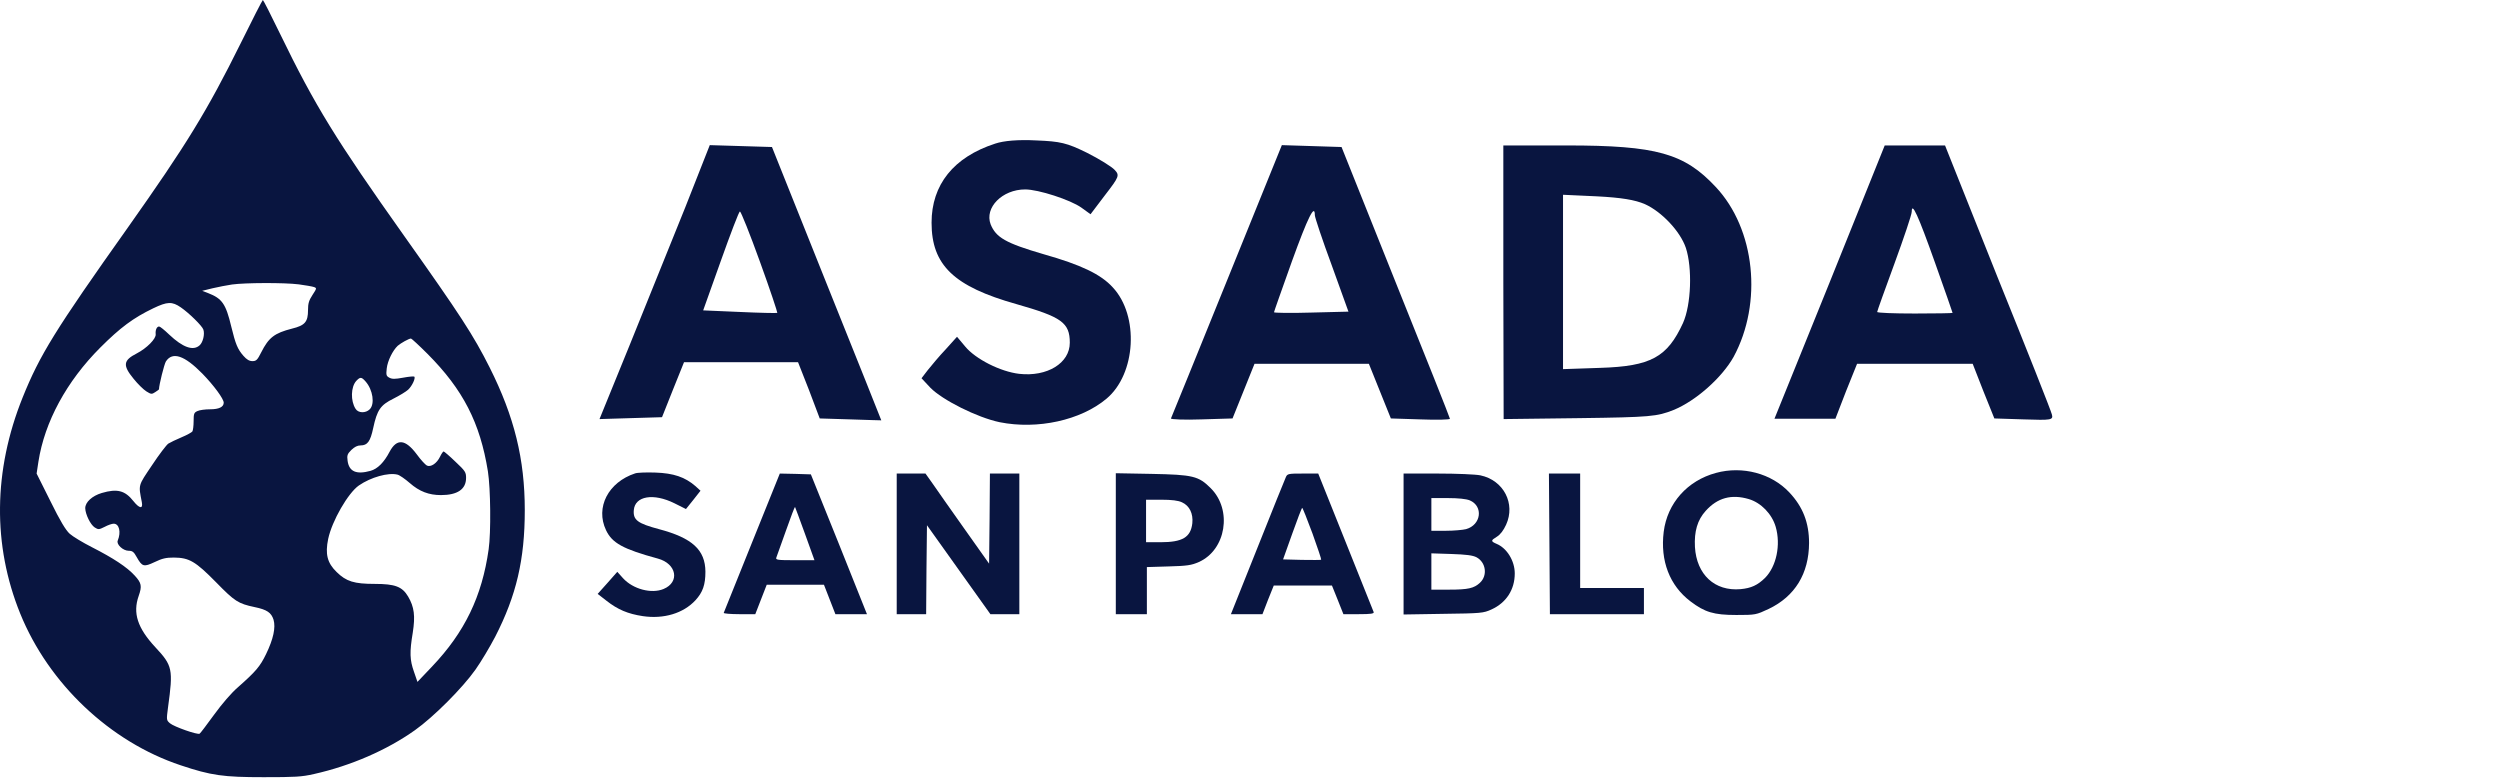
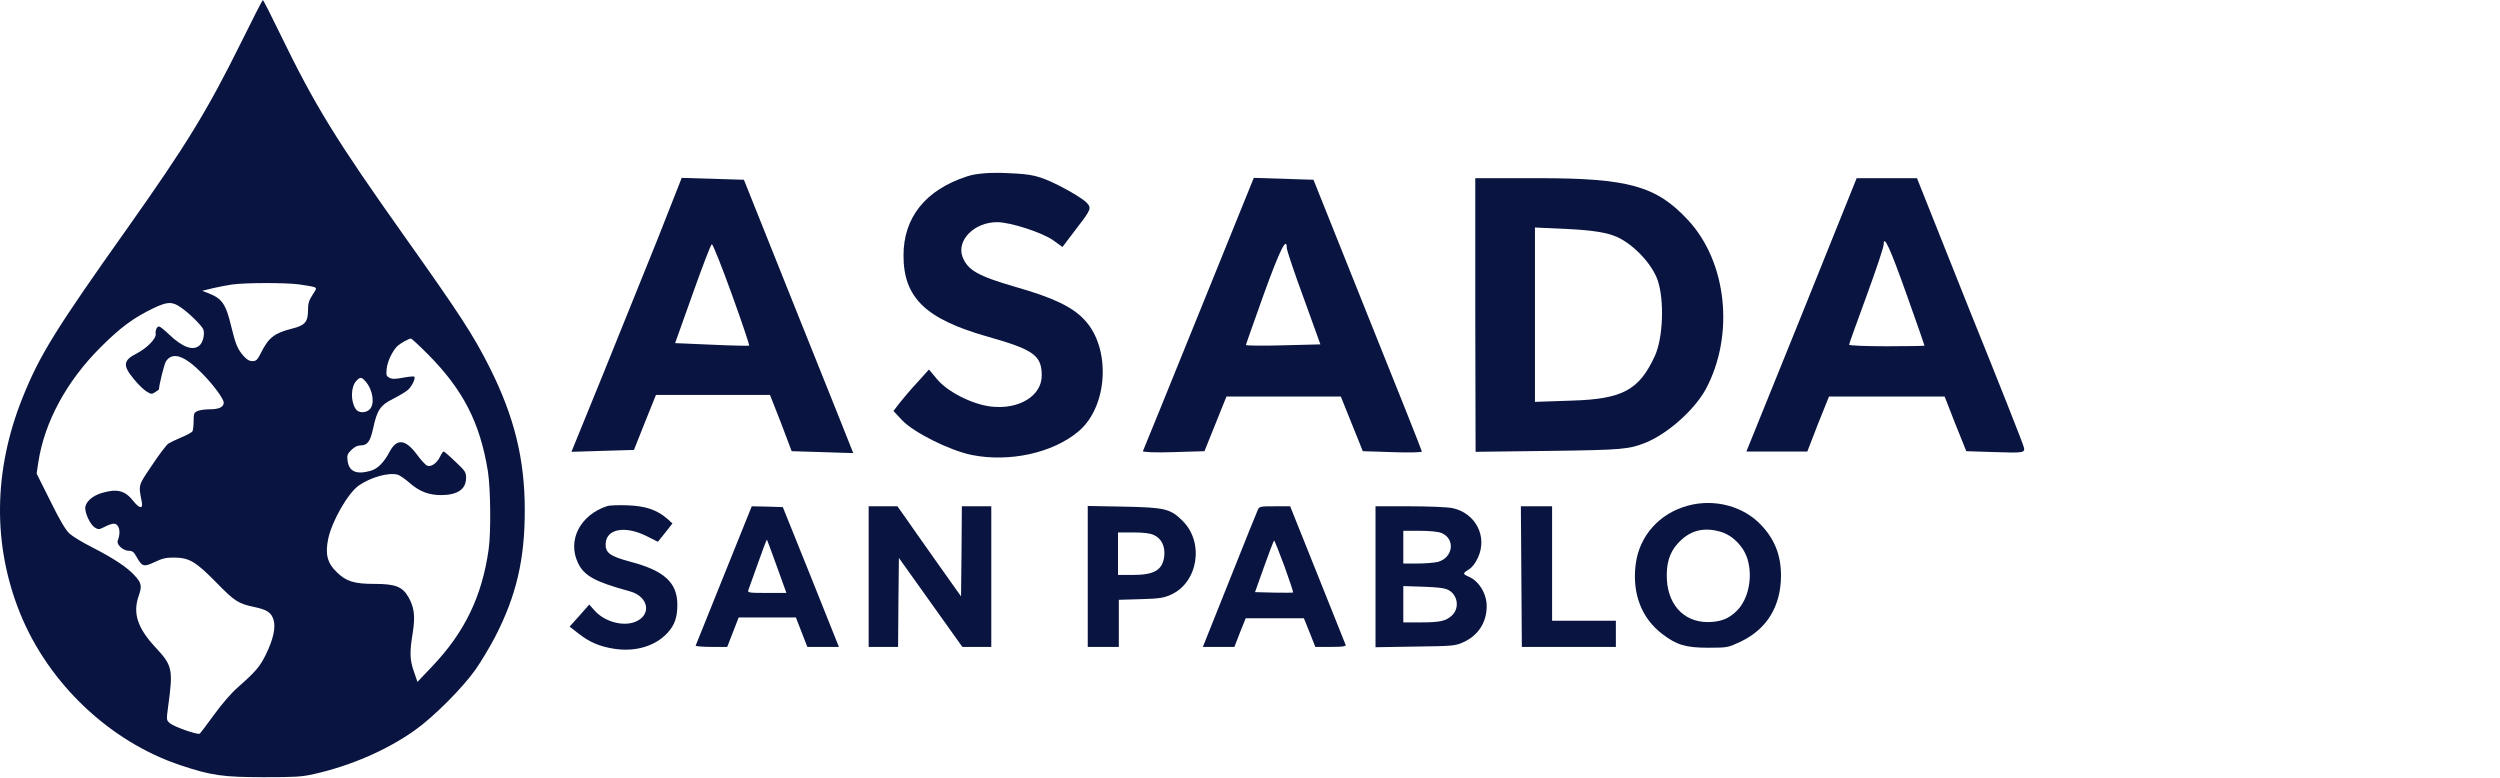
<svg xmlns="http://www.w3.org/2000/svg" version="1.0" width="1660.809pt" height="516.3pt" viewBox="0 0 1660.809 516.3" preserveAspectRatio="xMidYMid" id="svg29">
  <defs id="defs29" />
  <g transform="matrix(0.1,0,0,-0.1,33.21171,738.4993)" fill="#000000" stroke="none" id="g29">
    <path d="m 1267.117,7097.993 c -224,-452 -362,-676 -748,-1222 -486,-685 -587,-849 -701,-1132 -195,-485 -200,-981 -16,-1435 189,-466 597,-852 1066,-1008 203,-68 283,-79 551,-79 209,0 252,2 335,21 245,55 484,159 670,291 122,86 316,280 402,402 37,52 96,151 132,220 140,273 196,511 196,840 0,338 -69,620 -233,947 -108,215 -196,350 -567,873 -454,640 -594,867 -825,1343 -60,124 -112,226 -115,226 -3,0 -69,-129 -147,-287 z m 385,-1602 c 45,-6 91,-14 102,-18 19,-7 18,-9 -10,-52 -24,-37 -30,-56 -30,-101 0,-78 -20,-102 -106,-123 -117,-30 -155,-59 -205,-158 -25,-50 -33,-58 -58,-58 -21,0 -38,10 -60,35 -39,45 -52,76 -81,195 -36,151 -61,186 -154,222 l -39,15 69,17 c 38,9 96,20 129,25 87,12 347,13 443,1 z m -783,-153 c 53,-36 143,-124 150,-148 10,-31 -3,-84 -25,-104 -43,-39 -112,-14 -202,71 -31,30 -61,54 -67,54 -15,0 -26,-22 -23,-51 4,-30 -60,-94 -126,-128 -90,-46 -94,-79 -21,-168 28,-35 66,-72 85,-84 32,-20 36,-20 59,-5 14,9 25,17 25,19 0,28 35,168 46,185 44,67 123,40 242,-81 77,-79 142,-168 142,-193 0,-29 -32,-44 -90,-44 -33,0 -71,-5 -85,-12 -22,-10 -25,-17 -25,-67 0,-31 -4,-61 -8,-68 -4,-6 -36,-24 -72,-39 -36,-15 -75,-34 -88,-42 -12,-8 -61,-72 -108,-143 -94,-140 -91,-127 -68,-246 9,-47 -16,-43 -56,7 -56,71 -108,84 -210,54 -64,-19 -110,-61 -110,-101 1,-40 34,-109 63,-128 24,-15 28,-15 66,4 22,12 49,21 60,21 37,0 50,-56 27,-112 -11,-25 35,-68 73,-68 24,0 34,-7 53,-42 36,-64 47,-67 119,-33 50,24 75,30 128,30 102,-1 143,-25 280,-164 124,-127 147,-142 256,-165 83,-17 111,-37 126,-84 15,-52 -1,-128 -50,-229 -40,-82 -67,-114 -187,-220 -43,-37 -105,-109 -158,-182 -48,-66 -91,-123 -96,-126 -14,-9 -170,46 -197,69 -24,21 -24,22 -13,106 35,254 30,277 -84,399 -119,128 -151,227 -111,341 23,65 19,86 -26,135 -52,57 -142,116 -285,189 -61,31 -127,71 -147,89 -26,23 -63,84 -128,216 l -92,184 12,79 c 41,264 187,534 411,758 133,133 219,197 352,261 94,45 125,46 183,6 z m 1639,-309 c 236,-237 349,-457 401,-780 18,-114 21,-406 5,-518 -44,-313 -159,-551 -376,-779 l -97,-102 -23,67 c -28,79 -30,129 -8,261 17,110 10,169 -31,239 -39,66 -87,84 -221,84 -138,0 -190,16 -254,79 -62,60 -77,119 -56,220 25,119 132,305 204,355 80,55 195,87 256,72 14,-3 51,-29 82,-56 64,-56 127,-80 207,-80 110,0 167,39 167,114 0,38 -5,46 -71,108 -39,38 -75,68 -78,68 -4,0 -15,-16 -24,-35 -21,-44 -61,-71 -87,-59 -10,5 -41,38 -67,74 -76,102 -133,108 -181,18 -37,-71 -80,-114 -127,-127 -94,-26 -142,-5 -152,66 -5,37 -2,46 25,73 21,20 40,30 61,30 46,0 65,26 84,115 26,121 48,153 135,196 40,20 84,47 97,59 26,24 51,77 41,87 -3,3 -37,0 -74,-7 -55,-10 -73,-10 -92,0 -20,11 -22,17 -17,62 6,51 40,119 73,150 21,18 74,48 88,48 4,0 54,-46 110,-102 z m -411,-184 c 48,-55 62,-149 27,-184 -27,-27 -76,-26 -94,3 -34,52 -32,146 5,186 26,27 34,27 62,-5 z" id="path1-2" style="fill:#091540;fill-opacity:1" />
-     <path d="m 6280.16,6431.274 c -277.574,-89.742 -423.665,-273.4 -423.665,-525.929 0,-281.748 148.178,-423.665 563.495,-540.538 300.531,-85.568 354.793,-123.134 354.793,-256.704 0,-135.656 -150.266,-227.485 -336.01,-206.615 -125.221,14.609 -290.096,98.09 -358.967,181.571 l -54.263,64.698 -75.133,-83.481 c -41.74,-43.827 -93.916,-106.438 -118.96,-137.743 l -41.74,-54.263 58.437,-62.61 c 79.307,-81.394 310.966,-198.267 461.231,-229.572 250.442,-50.089 538.451,12.522 709.587,156.526 196.18,164.875 217.05,550.973 41.74,738.805 -79.307,87.655 -210.789,150.265 -461.231,221.224 -250.442,73.046 -315.14,110.612 -350.619,198.267 -41.74,110.612 77.22,231.659 229.572,231.659 87.655,0 300.531,-68.871 373.577,-121.047 l 60.523,-43.827 98.09,129.395 c 91.829,118.96 96.003,129.395 62.61,164.875 -18.783,20.87 -102.264,73.046 -185.745,114.786 -131.482,64.698 -175.31,75.133 -336.01,81.394 -118.96,6.261 -214.963,-2.087 -271.312,-20.87 z" id="path2-4" style="fill:#091540;fill-opacity:1;stroke-width:2.087" />
-     <path d="m 4220.272,6007.609 c -91.829,-227.485 -256.703,-636.541 -367.315,-909.941 l -202.441,-496.711 206.615,6.261 208.702,6.261 73.046,183.658 73.046,181.571 h 379.837 377.751 l 73.046,-185.745 70.959,-187.832 204.528,-6.261 c 112.699,-4.174 204.528,-6.261 204.528,-6.261 0,2.087 -162.787,409.056 -363.141,907.854 l -363.142,907.853 -206.615,6.261 -206.615,6.261 z m 496.711,-363.141 c 66.784,-183.658 116.873,-336.01 114.786,-338.097 -4.174,-2.087 -116.873,0 -250.442,6.261 l -242.094,10.435 116.873,327.662 c 64.698,181.571 121.047,329.749 127.308,329.749 6.261,0 66.785,-150.266 133.569,-336.01 z" id="path3-5" style="fill:#091540;fill-opacity:1;stroke-width:2.087" />
-     <path d="m 7818.294,5519.246 c -200.354,-494.624 -367.315,-905.766 -371.489,-914.115 -2.087,-6.261 89.742,-10.435 202.441,-6.261 l 206.615,6.261 73.046,181.571 73.046,181.571 h 379.838 379.837 l 73.046,-181.571 73.046,-181.571 196.18,-6.261 c 108.526,-4.174 196.18,-2.087 196.18,4.174 0,6.261 -162.787,415.317 -361.054,907.854 l -358.967,897.418 -198.267,6.261 -198.268,6.261 z m 584.367,436.187 c 0,-14.609 50.089,-164.875 112.698,-333.923 l 110.612,-306.792 -248.356,-6.261 c -135.657,-4.174 -246.268,-2.087 -246.268,2.087 0,4.174 54.262,156.527 118.96,338.097 106.438,294.27 152.354,386.099 152.354,306.792 z" id="path4-9" style="fill:#091540;fill-opacity:1;stroke-width:2.087" />
-     <path d="m 9654.872,5508.811 2.087,-907.854 505.059,6.261 c 469.579,6.261 513.407,10.435 624.019,54.262 148.179,60.524 321.401,214.963 398.621,352.706 194.093,358.967 144.002,849.417 -118.961,1129.078 -208.702,223.311 -392.36,275.486 -989.246,275.486 h -421.579 z m 941.246,519.668 c 110.612,-50.089 233.747,-179.484 271.313,-290.096 43.826,-133.569 35.479,-377.751 -18.783,-498.798 -104.351,-227.485 -212.877,-288.009 -550.973,-298.444 l -246.269,-8.348 v 578.104 580.191 l 225.398,-10.435 c 160.701,-8.348 252.53,-22.957 319.314,-52.175 z" id="path5-3" style="fill:#091540;fill-opacity:1;stroke-width:2.087" />
-     <path d="m 11823.286,5510.898 -367.315,-907.854 h 202.442 202.439 l 70.96,183.658 73.045,181.571 h 384.011 384.013 l 70.957,-181.571 73.047,-181.571 196.179,-6.261 c 183.658,-6.261 196.18,-4.174 185.746,33.392 -4.174,20.87 -166.962,432.013 -361.056,912.028 l -348.531,874.461 h -200.355 -200.353 z m 699.153,129.395 c 64.697,-181.571 116.872,-331.836 116.872,-333.923 0,-2.087 -112.699,-4.174 -250.443,-4.174 -137.742,0 -250.442,4.174 -250.442,10.435 0,6.261 52.176,150.265 114.786,321.401 62.61,171.136 114.787,325.575 114.787,344.358 0,68.872 41.739,-20.87 154.44,-338.097 z" id="path6-4" style="fill:#091540;fill-opacity:1;stroke-width:2.087" />
-     <path d="m 11067.879,4243.407 c -190.084,-51.051 -323.685,-200.945 -347.581,-391.029 -23.897,-193.342 39.103,-357.357 178.135,-462.717 94.499,-71.689 154.239,-90.154 304.134,-90.154 128.17,0 131.428,1.086 215.065,40.189 174.876,83.637 267.204,234.617 268.29,437.735 0,135.774 -41.277,241.134 -131.43,336.719 -118.394,125.998 -310.651,177.049 -486.613,129.257 z m 217.238,-173.791 c 81.464,-23.896 154.239,-98.843 179.221,-184.652 34.759,-120.567 4.346,-262.858 -70.602,-338.891 -49.965,-48.879 -92.326,-68.43 -162.929,-74.947 -171.617,-15.207 -292.185,96.671 -303.046,280.237 -5.432,103.188 16.293,179.221 71.688,240.048 78.205,86.895 170.532,111.878 285.668,78.206 z" id="path7-1" style="fill:#091540;fill-opacity:1;stroke-width:1.086" />
-     <path d="m 3887.072,4240.149 c -178.135,-58.654 -265.031,-225.928 -193.342,-376.908 40.189,-85.809 112.964,-125.998 344.322,-188.997 124.912,-33.672 147.722,-156.411 38.017,-202.031 -80.378,-33.672 -203.118,-1.086 -269.375,71.689 l -38.017,42.361 -65.171,-73.861 -65.171,-72.775 58.654,-45.62 c 74.947,-58.654 141.205,-86.895 241.134,-102.102 139.032,-20.638 269.375,18.465 349.753,105.361 48.879,53.223 66.258,103.188 66.258,190.083 -1.086,144.463 -86.895,223.755 -308.478,282.409 -142.291,38.017 -172.704,60.827 -167.273,125.998 7.603,94.499 130.343,115.136 270.462,45.62 l 76.033,-38.017 48.879,60.827 47.792,60.827 -34.758,31.5 c -69.516,59.74 -144.463,84.723 -263.944,89.068 -59.74,2.172 -120.567,0 -135.774,-5.431 z" id="path8-6" style="fill:#091540;fill-opacity:1;stroke-width:1.086" />
-     <path d="m 4663.698,3780.69 c -101.016,-251.996 -185.739,-461.631 -187.911,-467.062 -2.172,-4.345 44.534,-8.69 103.188,-8.69 h 106.447 l 38.017,97.757 38.017,97.757 h 190.083 190.083 l 38.017,-97.757 38.017,-97.757 h 105.36 104.274 l -185.738,464.89 -186.825,463.803 -103.188,3.259 -103.188,2.172 z m 351.926,57.568 62.999,-174.877 h -129.257 c -119.481,0 -130.343,2.172 -123.826,18.465 4.345,10.862 32.586,91.24 64.085,179.222 30.413,86.895 57.568,157.498 59.74,156.411 1.086,-2.172 31.5,-82.55 66.258,-179.221 z" id="path9-5" style="fill:#091540;fill-opacity:1;stroke-width:1.086" />
-     <path d="m 5624.977,3772 v -467.062 h 97.757 97.757 l 2.172,295.444 3.259,295.444 210.721,-295.444 210.721,-295.444 h 96.671 95.585 v 467.062 467.062 h -97.757 -97.757 l -2.172,-299.789 -3.259,-298.702 -164.015,231.359 c -90.154,127.084 -184.652,261.772 -210.721,299.789 l -47.792,67.344 h -95.585 -95.585 z" id="path10-5" style="fill:#091540;fill-opacity:1;stroke-width:1.086" />
-     <path d="m 7080.472,3773.087 v -468.148 h 103.188 103.188 v 156.411 156.411 l 144.463,4.345 c 121.653,3.259 152.067,7.603 200.946,29.327 180.308,80.378 223.755,345.409 79.292,489.872 -81.465,81.464 -117.309,90.154 -394.287,95.585 l -236.79,4.345 z m 439.907,274.806 c 49.965,-22.81 74.947,-74.947 68.43,-139.032 -10.863,-93.412 -65.172,-125.998 -211.808,-125.998 h -95.585 v 141.205 141.205 h 101.016 c 69.516,0 112.964,-5.431 137.946,-17.379 z" id="path11-9" style="fill:#091540;fill-opacity:1;stroke-width:1.086" />
-     <path d="m 8210.111,4215.166 c -6.517,-14.12 -91.24,-223.755 -187.911,-467.062 l -177.049,-443.166 h 104.274 105.36 l 36.931,95.585 38.016,94.499 h 193.342 193.343 l 38.016,-94.499 38.017,-95.585 h 103.187 c 78.206,0 102.102,3.259 97.758,14.12 -2.173,6.517 -86.895,217.238 -186.825,467.062 l -181.394,452.942 h -102.102 c -95.585,0 -103.188,-1.086 -112.964,-23.896 z m 177.049,-374.736 c 33.672,-93.412 59.741,-171.618 57.568,-173.79 -2.172,-2.172 -59.741,-2.172 -128.171,-1.086 l -124.912,3.259 60.827,170.532 c 33.672,94.499 63,171.618 66.258,171.618 3.258,0 33.672,-77.12 68.429,-170.532 z" id="path12-1" style="fill:#091540;fill-opacity:1;stroke-width:1.086" />
-     <path d="m 8992.168,3770.914 v -468.148 l 263.944,4.345 c 249.825,3.259 266.118,4.345 320.427,29.327 97.758,44.534 154.239,131.429 154.239,238.962 0,83.637 -52.138,168.36 -120.567,196.601 -40.189,17.379 -39.104,22.81 2.172,47.792 21.723,13.034 43.447,41.275 60.827,79.292 64.085,140.119 -16.293,295.444 -170.532,328.029 -30.414,6.517 -157.498,11.948 -282.411,11.948 h -228.1 z m 439.908,290.013 c 91.24,-39.103 76.033,-162.929 -24.983,-191.17 -21.724,-5.431 -82.551,-10.862 -134.687,-10.862 h -95.585 v 108.619 108.619 h 108.619 c 69.516,0 122.739,-5.431 146.636,-15.207 z m 44.534,-377.994 c 62.999,-33.672 74.947,-121.653 22.81,-169.446 -39.103,-36.931 -79.293,-45.62 -204.204,-45.62 h -118.395 v 120.567 120.567 l 133.601,-4.345 c 96.672,-3.259 141.206,-8.69 166.188,-21.724 z" id="path13-9" style="fill:#091540;fill-opacity:1;stroke-width:1.086" />
-     <path d="m 9961.051,3772 3.259,-467.062 h 311.735 312.824 v 86.895 86.895 h -211.807 -211.808 v 380.167 380.167 h -103.188 -104.274 z" id="path14-2" style="fill:#091540;fill-opacity:1;stroke-width:1.086" />
+     <path d="m 6093.753,6213.798 c -277.574,-89.742 -423.665,-273.4 -423.665,-525.929 0,-281.748 148.178,-423.665 563.495,-540.538 300.531,-85.568 354.793,-123.134 354.793,-256.704 0,-135.656 -150.266,-227.485 -336.01,-206.615 -125.221,14.609 -290.096,98.09 -358.967,181.571 l -54.263,64.698 -75.133,-83.481 c -41.74,-43.827 -93.916,-106.438 -118.96,-137.743 l -41.74,-54.263 58.437,-62.61 c 79.307,-81.394 310.966,-198.267 461.231,-229.572 250.442,-50.089 538.451,12.522 709.587,156.526 196.18,164.875 217.05,550.973 41.74,738.805 -79.307,87.655 -210.789,150.265 -461.231,221.224 -250.442,73.046 -315.14,110.612 -350.619,198.267 -41.74,110.612 77.22,231.659 229.572,231.659 87.655,0 300.531,-68.871 373.577,-121.047 l 60.523,-43.827 98.09,129.395 c 91.829,118.96 96.003,129.395 62.61,164.875 -18.783,20.87 -102.264,73.046 -185.745,114.786 -131.482,64.698 -175.31,75.133 -336.01,81.394 -118.96,6.261 -214.963,-2.087 -271.312,-20.87 z" id="path2-4" style="fill:#091540;fill-opacity:1;stroke-width:2.087" />
+     <path d="m 4033.864,5790.133 c -91.829,-227.485 -256.703,-636.541 -367.315,-909.941 l -202.441,-496.711 206.615,6.261 208.702,6.261 73.046,183.658 73.046,181.571 h 379.837 377.751 l 73.046,-185.745 70.959,-187.832 204.528,-6.261 c 112.699,-4.174 204.528,-6.261 204.528,-6.261 0,2.087 -162.787,409.056 -363.141,907.854 l -363.142,907.853 -206.615,6.261 -206.615,6.261 z m 496.711,-363.141 c 66.784,-183.658 116.873,-336.01 114.786,-338.097 -4.174,-2.087 -116.873,0 -250.442,6.261 l -242.094,10.435 116.873,327.662 c 64.698,181.571 121.047,329.749 127.308,329.749 6.261,0 66.785,-150.266 133.569,-336.01 z" id="path3-5" style="fill:#091540;fill-opacity:1;stroke-width:2.087" />
+     <path d="M 7631.886,5301.77 C 7431.532,4807.147 7264.57,4396.004 7260.396,4387.656 c -2.087,-6.261 89.742,-10.435 202.441,-6.261 l 206.615,6.261 73.046,181.571 73.046,181.571 h 379.838 379.837 l 73.046,-181.571 73.046,-181.571 196.18,-6.261 c 108.526,-4.174 196.18,-2.087 196.18,4.174 0,6.261 -162.787,415.317 -361.054,907.854 l -358.967,897.418 -198.267,6.261 -198.268,6.261 z m 584.367,436.187 c 0,-14.609 50.089,-164.875 112.698,-333.923 l 110.612,-306.792 -248.356,-6.261 c -135.657,-4.174 -246.268,-2.087 -246.268,2.087 0,4.174 54.262,156.527 118.96,338.097 106.438,294.27 152.354,386.099 152.354,306.792 z" id="path4-9" style="fill:#091540;fill-opacity:1;stroke-width:2.087" />
+     <path d="m 9468.464,5291.335 2.087,-907.854 505.059,6.261 c 469.579,6.261 513.407,10.435 624.019,54.262 148.179,60.524 321.401,214.963 398.621,352.706 194.093,358.967 144.002,849.417 -118.961,1129.078 -208.702,223.311 -392.36,275.486 -989.246,275.486 h -421.579 z m 941.246,519.668 c 110.612,-50.089 233.747,-179.484 271.313,-290.096 43.826,-133.569 35.479,-377.751 -18.783,-498.798 -104.351,-227.485 -212.877,-288.009 -550.973,-298.444 l -246.269,-8.348 v 578.104 580.191 l 225.398,-10.435 c 160.701,-8.348 252.53,-22.957 319.314,-52.175 z" id="path5-3" style="fill:#091540;fill-opacity:1;stroke-width:2.087" />
+     <path d="m 11636.878,5293.422 -367.315,-907.854 h 202.442 202.439 l 70.96,183.658 73.045,181.571 h 384.011 384.013 l 70.957,-181.571 73.047,-181.571 196.179,-6.261 c 183.658,-6.261 196.18,-4.174 185.746,33.392 -4.174,20.87 -166.962,432.013 -361.056,912.028 l -348.531,874.461 h -200.355 -200.353 z m 699.153,129.395 c 64.697,-181.571 116.872,-331.836 116.872,-333.923 0,-2.087 -112.699,-4.174 -250.443,-4.174 -137.742,0 -250.442,4.174 -250.442,10.435 0,6.261 52.176,150.265 114.786,321.401 62.61,171.136 114.787,325.575 114.787,344.358 0,68.872 41.739,-20.87 154.44,-338.097 z" id="path6-4" style="fill:#091540;fill-opacity:1;stroke-width:2.087" />
+     <path d="m 10881.471,4025.931 c -190.084,-51.051 -323.685,-200.945 -347.581,-391.029 -23.897,-193.342 39.103,-357.357 178.135,-462.717 94.499,-71.689 154.239,-90.154 304.134,-90.154 128.17,0 131.428,1.086 215.065,40.189 174.876,83.637 267.204,234.617 268.29,437.735 0,135.774 -41.277,241.134 -131.43,336.719 -118.394,125.998 -310.651,177.049 -486.613,129.257 z m 217.238,-173.791 c 81.464,-23.896 154.239,-98.843 179.221,-184.652 34.759,-120.567 4.346,-262.858 -70.602,-338.891 -49.965,-48.879 -92.326,-68.43 -162.929,-74.947 -171.617,-15.207 -292.185,96.671 -303.046,280.237 -5.432,103.188 16.293,179.221 71.688,240.048 78.205,86.895 170.532,111.878 285.668,78.206 z" id="path7-1" style="fill:#091540;fill-opacity:1;stroke-width:1.086" />
+     <path d="m 3700.664,4022.673 c -178.135,-58.654 -265.031,-225.928 -193.342,-376.908 40.189,-85.809 112.964,-125.998 344.322,-188.997 124.912,-33.672 147.722,-156.411 38.017,-202.031 -80.378,-33.672 -203.118,-1.086 -269.375,71.689 l -38.017,42.361 -65.171,-73.861 -65.171,-72.775 58.654,-45.62 c 74.947,-58.654 141.205,-86.895 241.134,-102.102 139.032,-20.638 269.375,18.465 349.753,105.361 48.879,53.223 66.258,103.188 66.258,190.083 -1.086,144.463 -86.895,223.755 -308.478,282.409 -142.291,38.017 -172.704,60.827 -167.273,125.998 7.603,94.499 130.343,115.136 270.462,45.62 l 76.033,-38.017 48.879,60.827 47.792,60.827 -34.758,31.5 c -69.516,59.74 -144.463,84.723 -263.944,89.068 -59.74,2.172 -120.567,0 -135.774,-5.431 z" id="path8-6" style="fill:#091540;fill-opacity:1;stroke-width:1.086" />
+     <path d="m 4477.29,3563.214 c -101.016,-251.996 -185.739,-461.631 -187.911,-467.062 -2.172,-4.345 44.534,-8.69 103.188,-8.69 h 106.447 l 38.017,97.757 38.017,97.757 h 190.083 190.083 l 38.017,-97.757 38.017,-97.757 h 105.36 104.274 l -185.738,464.89 -186.825,463.803 -103.188,3.259 -103.188,2.172 z m 351.926,57.568 62.999,-174.877 h -129.257 c -119.481,0 -130.343,2.172 -123.826,18.465 4.345,10.862 32.586,91.24 64.085,179.222 30.413,86.895 57.568,157.498 59.74,156.411 1.086,-2.172 31.5,-82.55 66.258,-179.221 z" id="path9-5" style="fill:#091540;fill-opacity:1;stroke-width:1.086" />
+     <path d="m 5438.569,3554.525 v -467.062 h 97.757 97.757 l 2.172,295.444 3.259,295.444 210.721,-295.444 210.721,-295.444 h 96.671 95.585 v 467.062 467.062 h -97.757 -97.757 l -2.172,-299.789 -3.259,-298.702 -164.015,231.359 c -90.154,127.084 -184.652,261.772 -210.721,299.789 l -47.792,67.344 h -95.585 -95.585 z" id="path10-5" style="fill:#091540;fill-opacity:1;stroke-width:1.086" />
+     <path d="m 6894.064,3555.611 v -468.148 h 103.188 103.188 v 156.411 156.411 l 144.463,4.345 c 121.653,3.259 152.067,7.603 200.946,29.327 180.308,80.378 223.755,345.409 79.292,489.872 -81.465,81.464 -117.309,90.154 -394.287,95.585 l -236.79,4.345 z m 439.907,274.806 c 49.965,-22.81 74.947,-74.947 68.43,-139.032 -10.863,-93.412 -65.172,-125.998 -211.808,-125.998 h -95.585 v 141.205 141.205 h 101.016 c 69.516,0 112.964,-5.431 137.946,-17.379 z" id="path11-9" style="fill:#091540;fill-opacity:1;stroke-width:1.086" />
+     <path d="m 8023.703,3997.69 c -6.517,-14.12 -91.24,-223.755 -187.911,-467.062 L 7658.743,3087.463 h 104.274 105.36 l 36.931,95.585 38.016,94.499 h 193.342 193.343 l 38.016,-94.499 38.017,-95.585 h 103.187 c 78.206,0 102.102,3.259 97.758,14.12 -2.173,6.517 -86.895,217.238 -186.825,467.062 l -181.394,452.942 h -102.102 c -95.585,0 -103.188,-1.086 -112.964,-23.896 z m 177.049,-374.736 c 33.672,-93.412 59.741,-171.618 57.568,-173.79 -2.172,-2.172 -59.741,-2.172 -128.171,-1.086 l -124.912,3.259 60.827,170.532 c 33.672,94.499 63,171.618 66.258,171.618 3.258,0 33.672,-77.12 68.429,-170.532 z" id="path12-1" style="fill:#091540;fill-opacity:1;stroke-width:1.086" />
+     <path d="m 8805.76,3553.439 v -468.148 l 263.944,4.345 c 249.825,3.259 266.118,4.345 320.427,29.327 97.758,44.534 154.239,131.429 154.239,238.962 0,83.637 -52.138,168.36 -120.567,196.601 -40.189,17.379 -39.104,22.81 2.172,47.792 21.723,13.034 43.447,41.275 60.827,79.292 64.085,140.119 -16.293,295.444 -170.532,328.029 -30.414,6.517 -157.498,11.948 -282.411,11.948 h -228.1 z m 439.908,290.013 c 91.24,-39.103 76.033,-162.929 -24.983,-191.17 -21.724,-5.431 -82.551,-10.862 -134.687,-10.862 h -95.585 v 108.619 108.619 h 108.619 c 69.516,0 122.739,-5.431 146.636,-15.207 z m 44.534,-377.994 c 62.999,-33.672 74.947,-121.653 22.81,-169.446 -39.103,-36.931 -79.293,-45.62 -204.204,-45.62 h -118.395 v 120.567 120.567 l 133.601,-4.345 c 96.672,-3.259 141.206,-8.69 166.188,-21.724 z" id="path13-9" style="fill:#091540;fill-opacity:1;stroke-width:1.086" />
+     <path d="m 9774.643,3554.525 3.259,-467.062 h 311.735 312.824 v 86.895 86.895 h -211.807 -211.808 v 380.167 380.167 h -103.188 -104.274 z" id="path14-2" style="fill:#091540;fill-opacity:1;stroke-width:1.086" />
  </g>
</svg>
